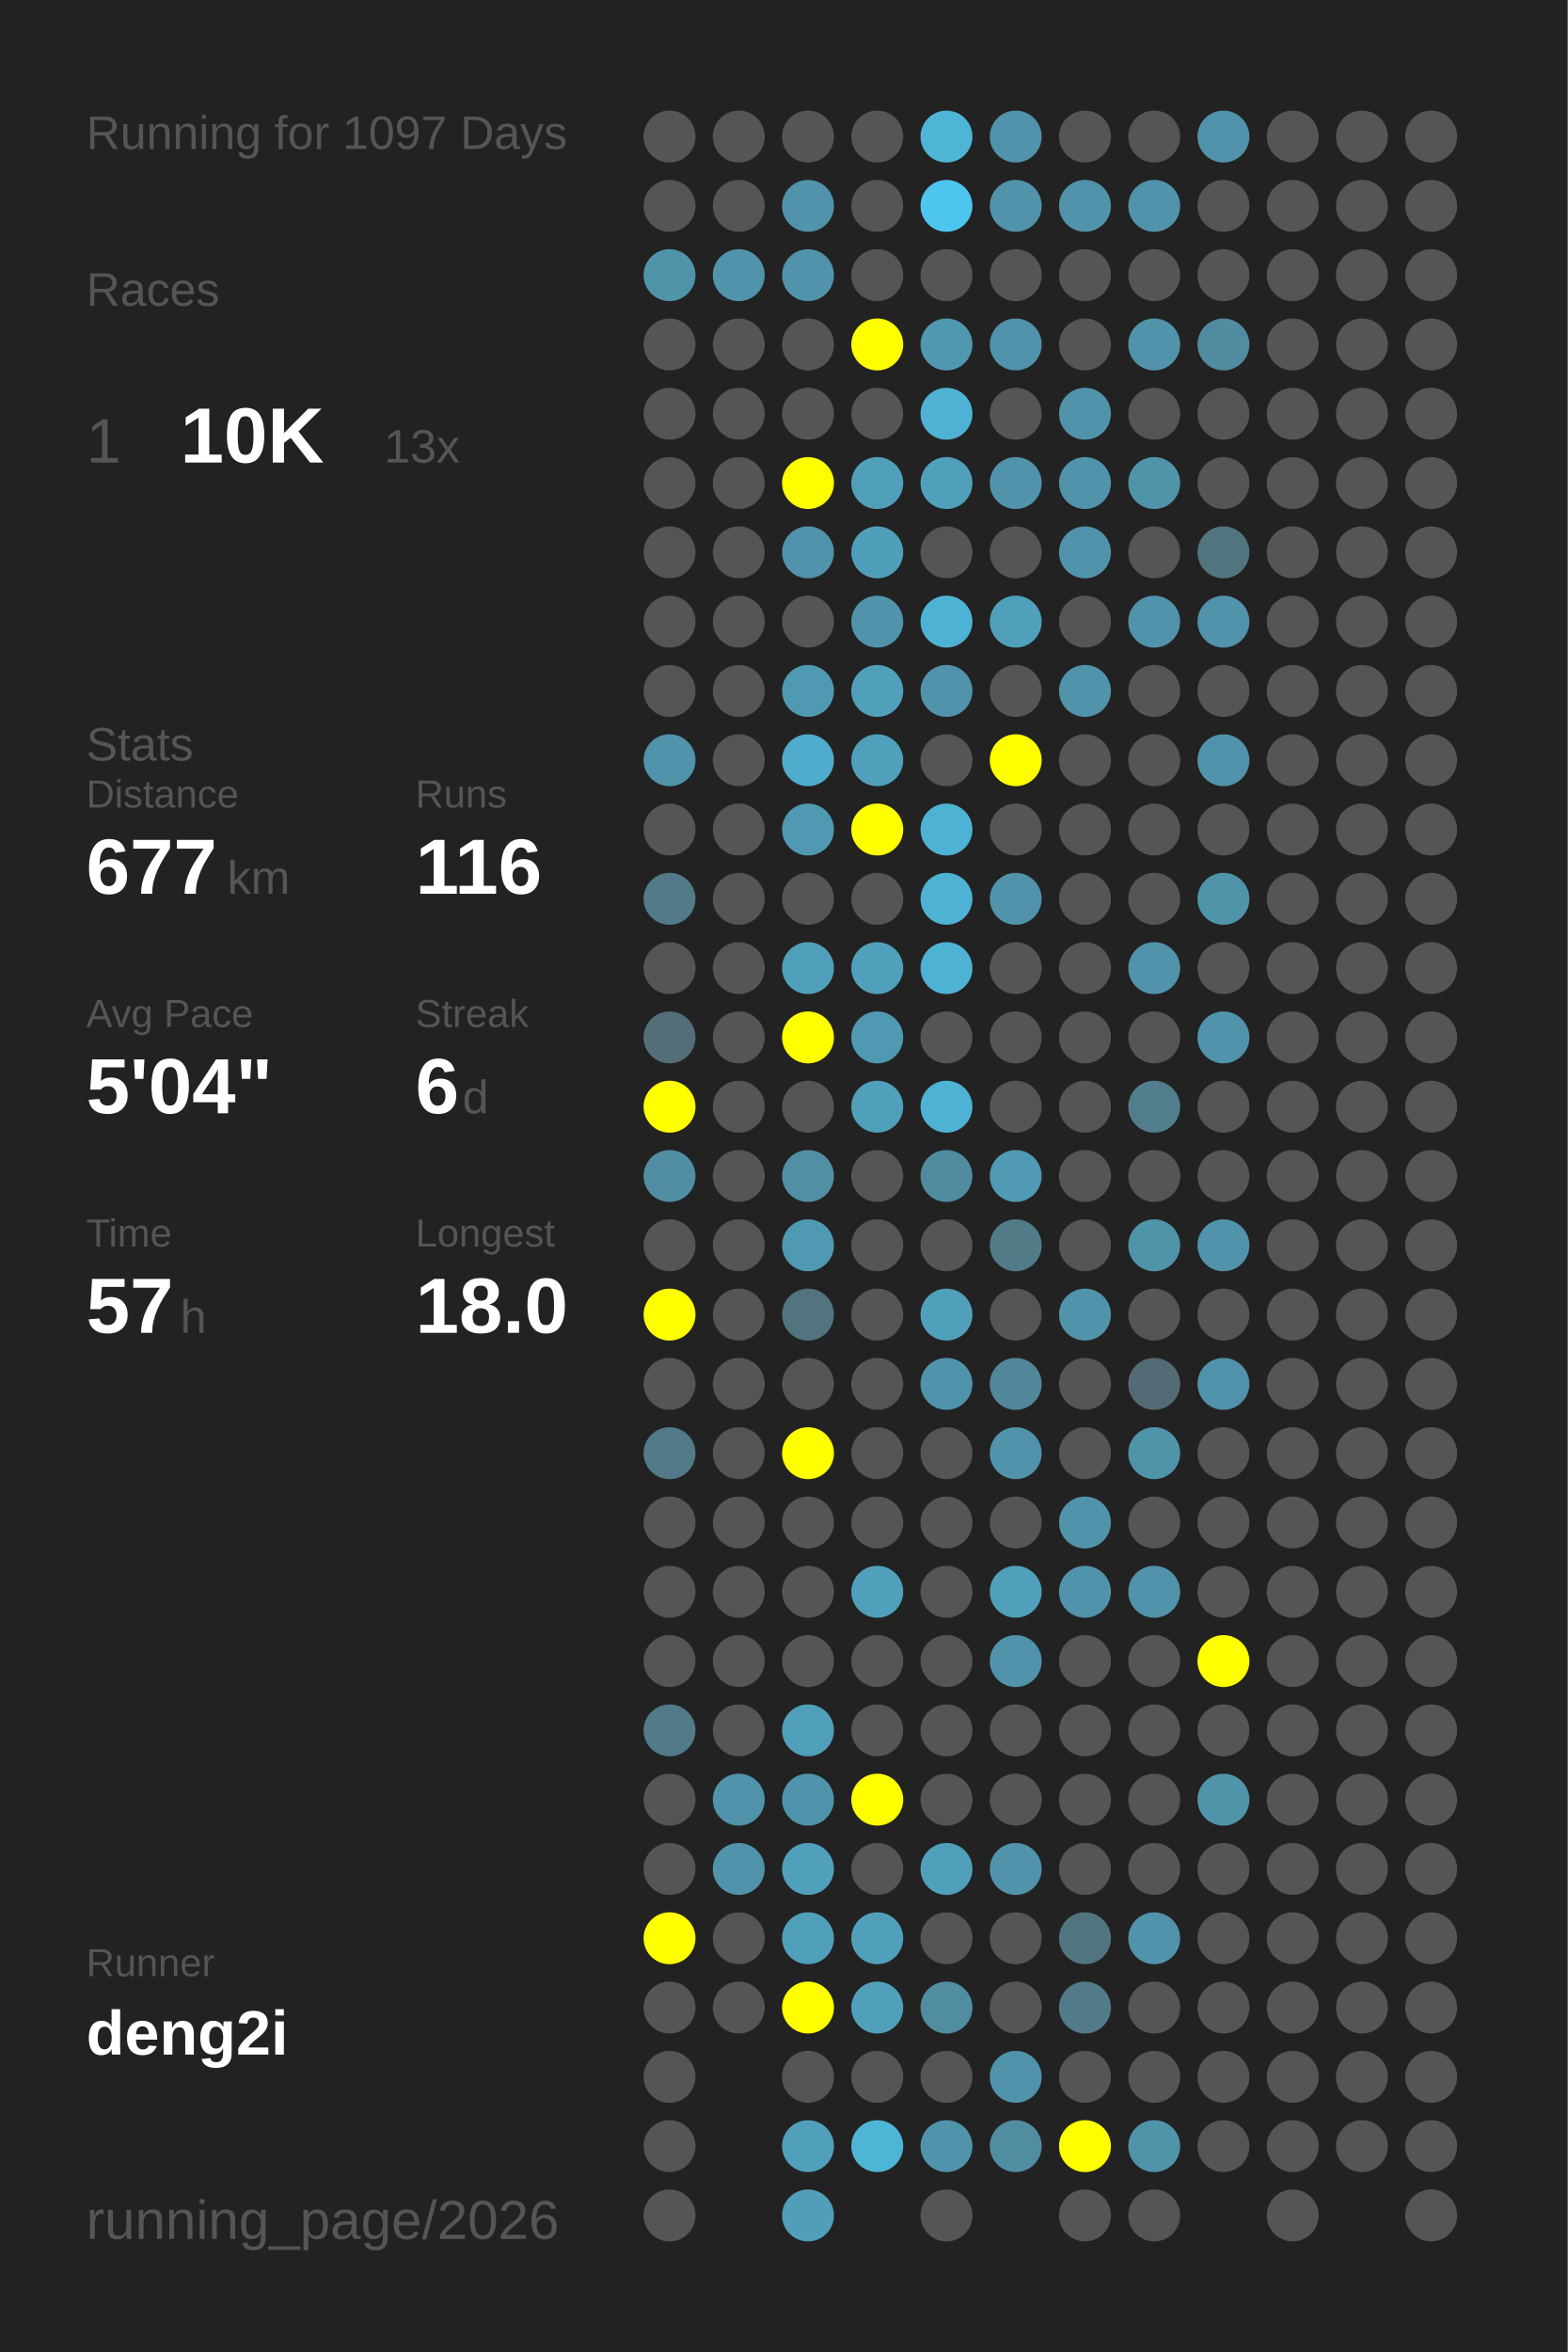
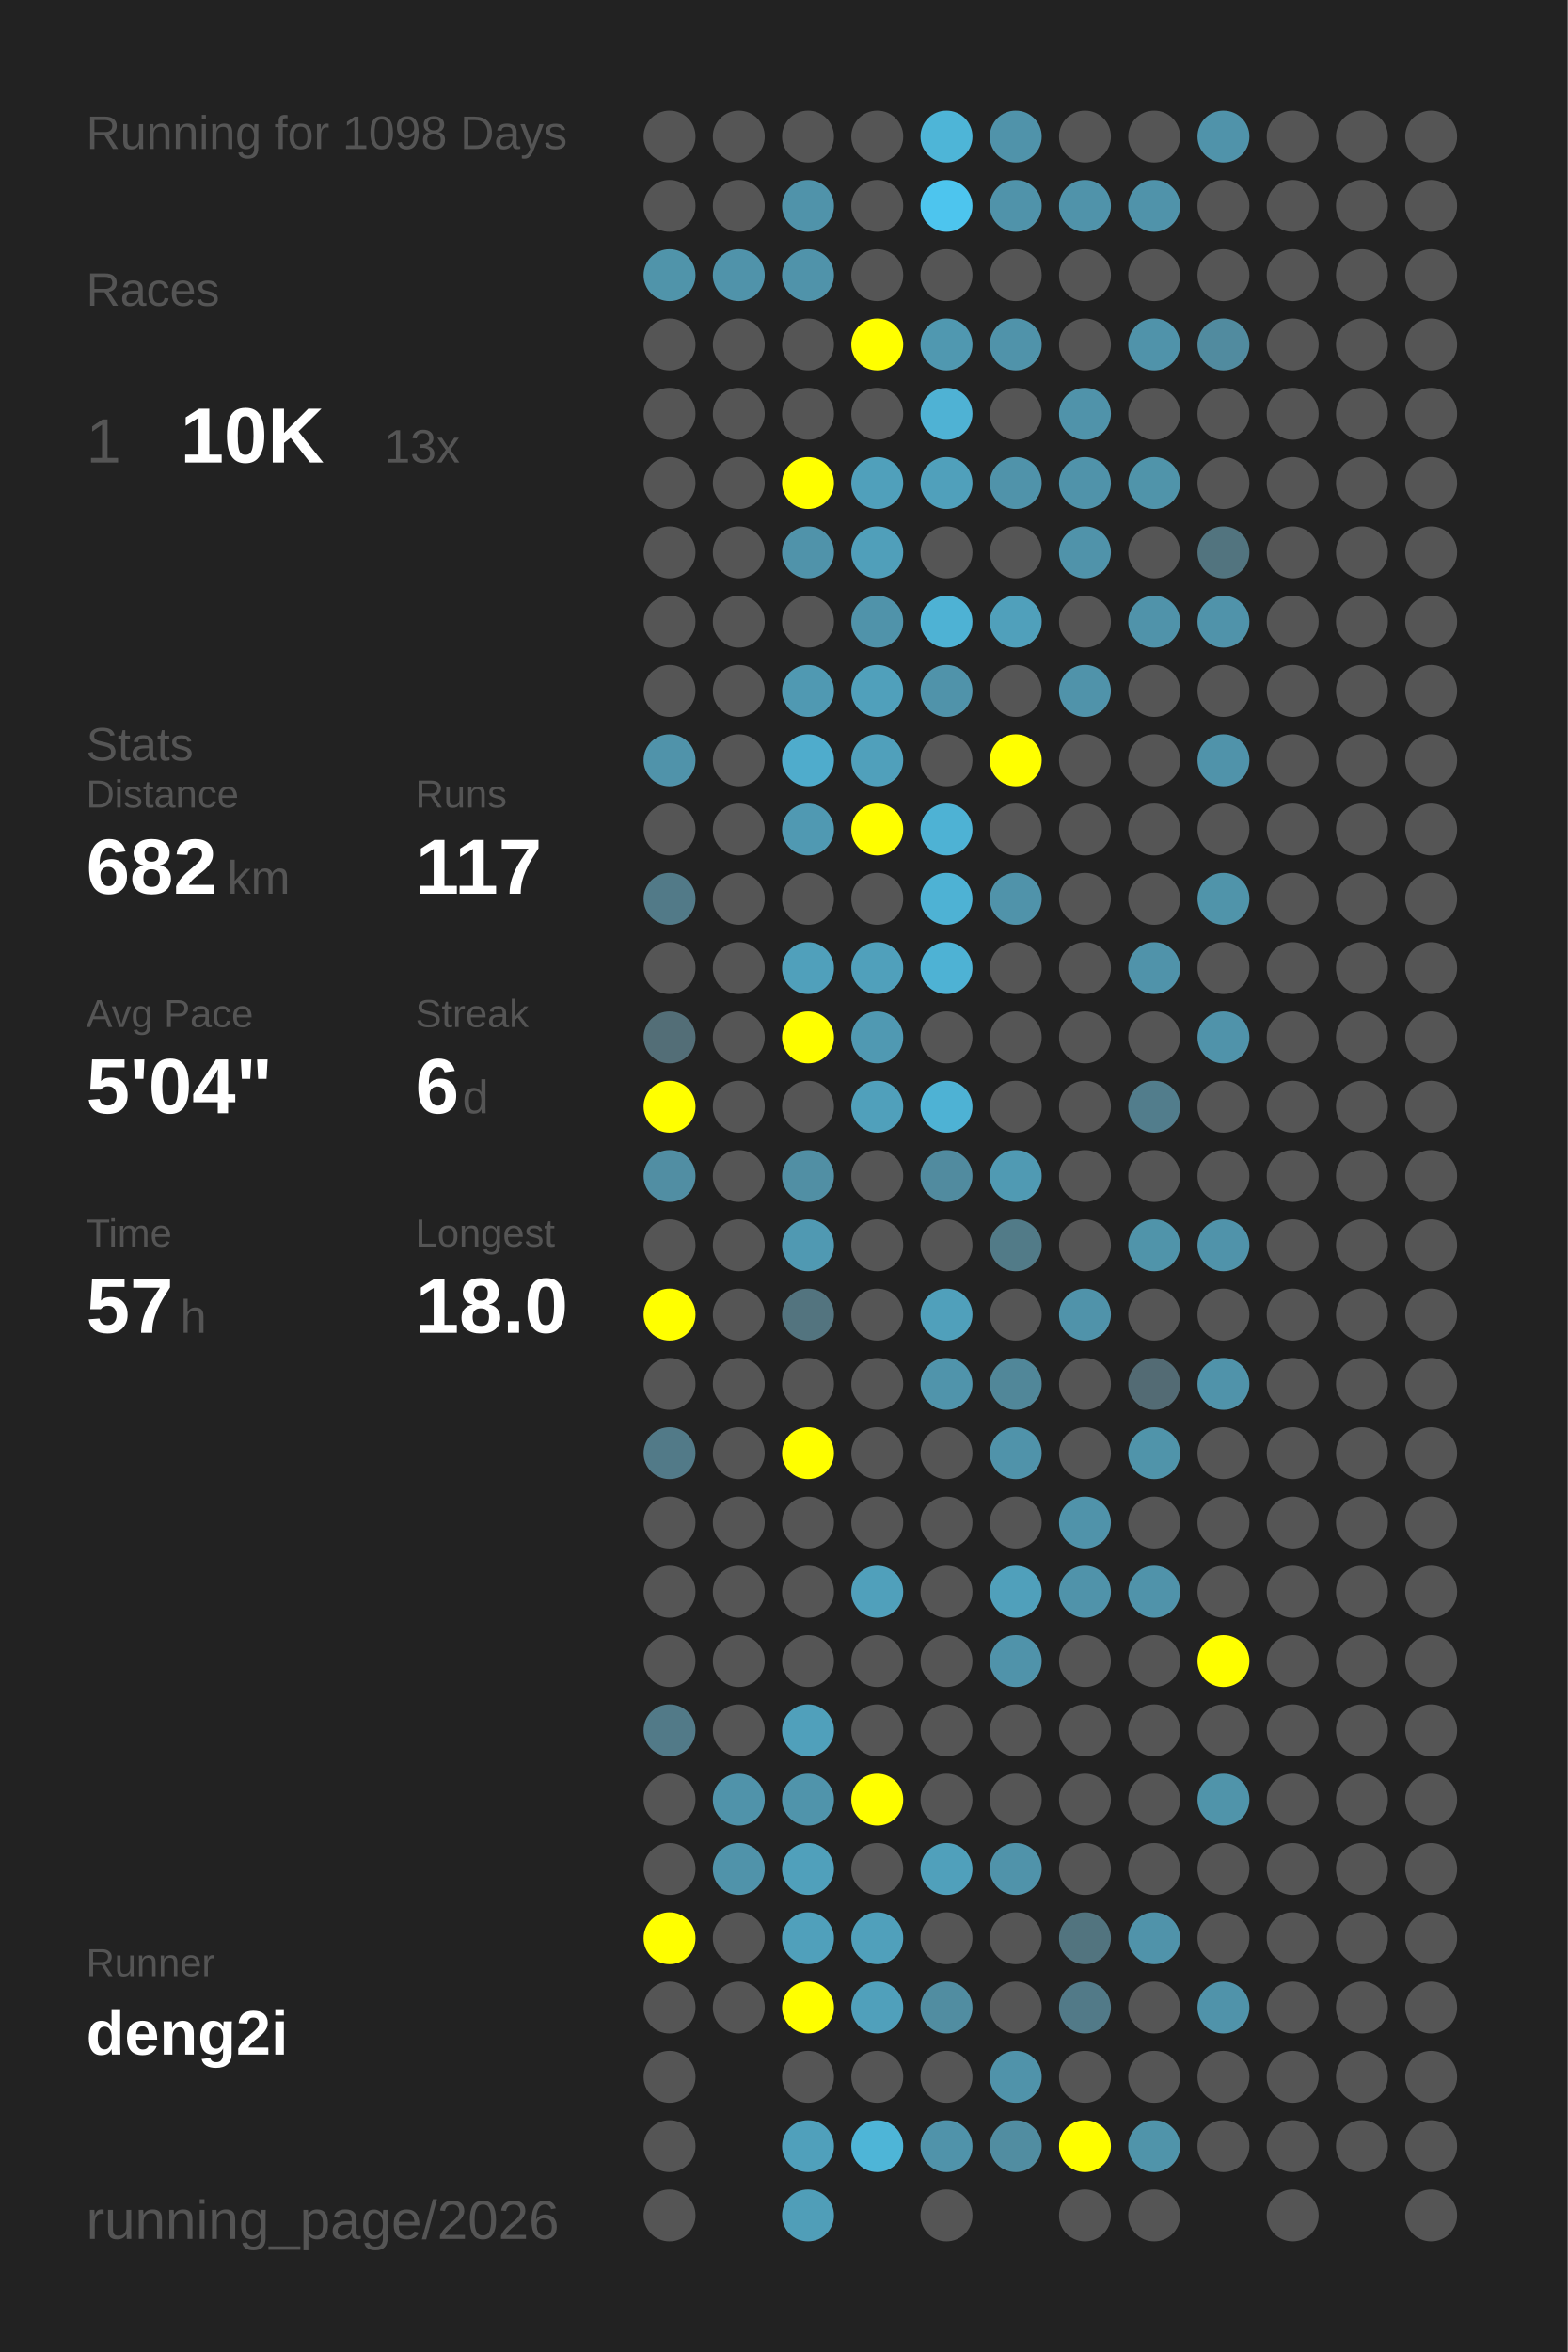
<svg xmlns="http://www.w3.org/2000/svg" baseProfile="full" height="300mm" version="1.1" viewBox="0,0,200,300" width="200mm">
  <defs />
  <rect fill="#222222" height="300" width="200" x="0" y="0" />
-   <text fill="#555555" style="font-size:6px; font-family:Arial;" x="11" y="19">Running for 1097 Days</text>
+   <text fill="#555555" style="font-size:6px; font-family:Arial;" x="11" y="19">Running for 1098 Days</text>
  <text fill="#555555" style="font-size:6px; font-family:Arial;" x="11" y="39">Races</text>
  <text fill="#555555" style="font-size:8px; font-family:Arial;" x="11" y="59">1</text>
  <text fill="#FFFFFF" style="font-size:10px; font-family:Arial; font-weight:bold;" x="23" y="59">10K</text>
  <text fill="#555555" style="font-size:6px; font-family:Arial;" x="49" y="59">13x</text>
  <text fill="#555555" style="font-size:6px; font-family:Arial;" x="11" y="97">Stats</text>
  <text fill="#555555" style="font-size:5px; font-family:Arial;" x="11" y="103">Distance</text>
-   <text fill="#FFFFFF" style="font-size:10px; font-family:Arial; font-weight:bold;" x="11" y="114">677</text>
+   <text fill="#FFFFFF" style="font-size:10px; font-family:Arial; font-weight:bold;" x="11" y="114">682</text>
  <text fill="#555555" style="font-size:6px; font-family:Arial;" x="29" y="114">km</text>
  <text fill="#555555" style="font-size:5px; font-family:Arial;" x="53" y="103">Runs</text>
-   <text fill="#FFFFFF" style="font-size:10px; font-family:Arial; font-weight:bold;" x="53" y="114">116</text>
+   <text fill="#FFFFFF" style="font-size:10px; font-family:Arial; font-weight:bold;" x="53" y="114">117</text>
  <text fill="#555555" style="font-size:5px; font-family:Arial;" x="11" y="131">Avg Pace</text>
  <text fill="#FFFFFF" style="font-size:10px; font-family:Arial; font-weight:bold;" x="11" y="142">5'04"</text>
  <text fill="#555555" style="font-size:5px; font-family:Arial;" x="53" y="131">Streak</text>
  <text fill="#FFFFFF" style="font-size:10px; font-family:Arial; font-weight:bold;" x="53" y="142">6</text>
  <text fill="#555555" style="font-size:6px; font-family:Arial;" x="59" y="142">d</text>
  <text fill="#555555" style="font-size:5px; font-family:Arial;" x="11" y="159">Time</text>
  <text fill="#FFFFFF" style="font-size:10px; font-family:Arial; font-weight:bold;" x="11" y="170">57</text>
  <text fill="#555555" style="font-size:6px; font-family:Arial;" x="23" y="170">h</text>
  <text fill="#555555" style="font-size:5px; font-family:Arial;" x="53" y="159">Longest</text>
  <text fill="#FFFFFF" style="font-size:10px; font-family:Arial; font-weight:bold;" x="53" y="170">18.0</text>
  <text fill="#555555" style="font-size:5px; font-family:Arial;" x="11" y="252.065">Runner</text>
  <text fill="#FFFFFF" style="font-size:8px; font-family:Arial; font-weight:bold;" x="11" y="262.065">deng2i</text>
  <text fill="#555555" style="font-size:7px; font-family:Arial;" x="11" y="285.581">running_page/2026</text>
  <circle cx="85.417" cy="17.419" fill="#555555" r="3.312" />
  <circle cx="85.417" cy="26.258" fill="#555555" r="3.312" />
  <circle cx="85.417" cy="35.097" fill="#5094aa" r="3.312" />
  <circle cx="85.417" cy="43.935" fill="#555555" r="3.312" />
  <circle cx="85.417" cy="52.774" fill="#555555" r="3.312" />
  <circle cx="85.417" cy="61.613" fill="#555555" r="3.312" />
  <circle cx="85.417" cy="70.452" fill="#555555" r="3.312" />
  <circle cx="85.417" cy="79.29" fill="#555555" r="3.312" />
  <circle cx="85.417" cy="88.129" fill="#555555" r="3.312" />
  <circle cx="85.417" cy="96.968" fill="#5093aa" r="3.312" />
  <circle cx="85.417" cy="105.806" fill="#555555" r="3.312" />
  <circle cx="85.417" cy="114.645" fill="#527a88" r="3.312" />
  <circle cx="85.417" cy="123.484" fill="#555555" r="3.312" />
  <circle cx="85.417" cy="132.323" fill="#536e77" r="3.312" />
  <circle cx="85.417" cy="141.161" fill="#FFFF00" r="3.312" />
  <circle cx="85.417" cy="150" fill="#518ea3" r="3.312" />
  <circle cx="85.417" cy="158.839" fill="#555555" r="3.312" />
  <circle cx="85.417" cy="167.677" fill="#FFFF00" r="3.312" />
  <circle cx="85.417" cy="176.516" fill="#555555" r="3.312" />
  <circle cx="85.417" cy="185.355" fill="#527a88" r="3.312" />
  <circle cx="85.417" cy="194.194" fill="#555555" r="3.312" />
  <circle cx="85.417" cy="203.032" fill="#555555" r="3.312" />
  <circle cx="85.417" cy="211.871" fill="#555555" r="3.312" />
  <circle cx="85.417" cy="220.71" fill="#527a88" r="3.312" />
  <circle cx="85.417" cy="229.548" fill="#555555" r="3.312" />
  <circle cx="85.417" cy="238.387" fill="#555555" r="3.312" />
  <circle cx="85.417" cy="247.226" fill="#FFFF00" r="3.312" />
  <circle cx="85.417" cy="256.065" fill="#555555" r="3.312" />
  <circle cx="85.417" cy="264.903" fill="#555555" r="3.312" />
  <circle cx="85.417" cy="273.742" fill="#555555" r="3.312" />
  <circle cx="85.417" cy="282.581" fill="#555555" r="3.312" />
  <circle cx="94.25" cy="17.419" fill="#555555" r="3.312" />
  <circle cx="94.25" cy="26.258" fill="#555555" r="3.312" />
  <circle cx="94.25" cy="35.097" fill="#5093aa" r="3.312" />
  <circle cx="94.25" cy="43.935" fill="#555555" r="3.312" />
  <circle cx="94.25" cy="52.774" fill="#555555" r="3.312" />
  <circle cx="94.25" cy="61.613" fill="#555555" r="3.312" />
  <circle cx="94.25" cy="70.452" fill="#555555" r="3.312" />
  <circle cx="94.25" cy="79.29" fill="#555555" r="3.312" />
  <circle cx="94.25" cy="88.129" fill="#555555" r="3.312" />
  <circle cx="94.25" cy="96.968" fill="#555555" r="3.312" />
  <circle cx="94.25" cy="105.806" fill="#555555" r="3.312" />
  <circle cx="94.25" cy="114.645" fill="#555555" r="3.312" />
  <circle cx="94.25" cy="123.484" fill="#555555" r="3.312" />
  <circle cx="94.25" cy="132.323" fill="#555555" r="3.312" />
  <circle cx="94.25" cy="141.161" fill="#555555" r="3.312" />
  <circle cx="94.25" cy="150" fill="#555555" r="3.312" />
  <circle cx="94.25" cy="158.839" fill="#555555" r="3.312" />
  <circle cx="94.25" cy="167.677" fill="#555555" r="3.312" />
  <circle cx="94.25" cy="176.516" fill="#555555" r="3.312" />
  <circle cx="94.25" cy="185.355" fill="#555555" r="3.312" />
  <circle cx="94.25" cy="194.194" fill="#555555" r="3.312" />
  <circle cx="94.25" cy="203.032" fill="#555555" r="3.312" />
  <circle cx="94.25" cy="211.871" fill="#555555" r="3.312" />
  <circle cx="94.25" cy="220.71" fill="#555555" r="3.312" />
  <circle cx="94.25" cy="229.548" fill="#5093aa" r="3.312" />
  <circle cx="94.25" cy="238.387" fill="#5093aa" r="3.312" />
  <circle cx="94.25" cy="247.226" fill="#555555" r="3.312" />
  <circle cx="94.25" cy="256.065" fill="#555555" r="3.312" />
  <circle cx="103.083" cy="17.419" fill="#555555" r="3.312" />
  <circle cx="103.083" cy="26.258" fill="#5093aa" r="3.312" />
  <circle cx="103.083" cy="35.097" fill="#5093aa" r="3.312" />
  <circle cx="103.083" cy="43.935" fill="#555555" r="3.312" />
  <circle cx="103.083" cy="52.774" fill="#555555" r="3.312" />
  <circle cx="103.083" cy="61.613" fill="#FFFF00" r="3.312" />
  <circle cx="103.083" cy="70.452" fill="#5093aa" r="3.312" />
  <circle cx="103.083" cy="79.29" fill="#555555" r="3.312" />
  <circle cx="103.083" cy="88.129" fill="#5099b2" r="3.312" />
  <circle cx="103.083" cy="96.968" fill="#4faccc" r="3.312" />
  <circle cx="103.083" cy="105.806" fill="#5099b2" r="3.312" />
  <circle cx="103.083" cy="114.645" fill="#555555" r="3.312" />
  <circle cx="103.083" cy="123.484" fill="#50a0bb" r="3.312" />
  <circle cx="103.083" cy="132.323" fill="#FFFF00" r="3.312" />
  <circle cx="103.083" cy="141.161" fill="#555555" r="3.312" />
  <circle cx="103.083" cy="150" fill="#518fa4" r="3.312" />
  <circle cx="103.083" cy="158.839" fill="#5099b2" r="3.312" />
  <circle cx="103.083" cy="167.677" fill="#53747f" r="3.312" />
  <circle cx="103.083" cy="176.516" fill="#555555" r="3.312" />
  <circle cx="103.083" cy="185.355" fill="#FFFF00" r="3.312" />
  <circle cx="103.083" cy="194.194" fill="#555555" r="3.312" />
  <circle cx="103.083" cy="203.032" fill="#555555" r="3.312" />
  <circle cx="103.083" cy="211.871" fill="#555555" r="3.312" />
  <circle cx="103.083" cy="220.71" fill="#50a0bb" r="3.312" />
  <circle cx="103.083" cy="229.548" fill="#5094ab" r="3.312" />
  <circle cx="103.083" cy="238.387" fill="#50a0bb" r="3.312" />
  <circle cx="103.083" cy="247.226" fill="#50a0bb" r="3.312" />
  <circle cx="103.083" cy="256.065" fill="#FFFF00" r="3.312" />
  <circle cx="103.083" cy="264.903" fill="#555555" r="3.312" />
  <circle cx="103.083" cy="273.742" fill="#50a0bb" r="3.312" />
  <circle cx="103.083" cy="282.581" fill="#509eb8" r="3.312" />
  <circle cx="111.917" cy="17.419" fill="#555555" r="3.312" />
  <circle cx="111.917" cy="26.258" fill="#555555" r="3.312" />
  <circle cx="111.917" cy="35.097" fill="#555555" r="3.312" />
  <circle cx="111.917" cy="43.935" fill="#FFFF00" r="3.312" />
  <circle cx="111.917" cy="52.774" fill="#555555" r="3.312" />
  <circle cx="111.917" cy="61.613" fill="#50a0bb" r="3.312" />
  <circle cx="111.917" cy="70.452" fill="#509fba" r="3.312" />
  <circle cx="111.917" cy="79.29" fill="#5093aa" r="3.312" />
  <circle cx="111.917" cy="88.129" fill="#50a0bb" r="3.312" />
  <circle cx="111.917" cy="96.968" fill="#50a0bb" r="3.312" />
  <circle cx="111.917" cy="105.806" fill="#FFFF00" r="3.312" />
  <circle cx="111.917" cy="114.645" fill="#555555" r="3.312" />
  <circle cx="111.917" cy="123.484" fill="#50a0bb" r="3.312" />
  <circle cx="111.917" cy="132.323" fill="#5099b2" r="3.312" />
  <circle cx="111.917" cy="141.161" fill="#50a0bb" r="3.312" />
  <circle cx="111.917" cy="150" fill="#555555" r="3.312" />
  <circle cx="111.917" cy="158.839" fill="#555555" r="3.312" />
  <circle cx="111.917" cy="167.677" fill="#555555" r="3.312" />
  <circle cx="111.917" cy="176.516" fill="#555555" r="3.312" />
  <circle cx="111.917" cy="185.355" fill="#555555" r="3.312" />
  <circle cx="111.917" cy="194.194" fill="#555555" r="3.312" />
  <circle cx="111.917" cy="203.032" fill="#50a0bb" r="3.312" />
  <circle cx="111.917" cy="211.871" fill="#555555" r="3.312" />
  <circle cx="111.917" cy="220.71" fill="#555555" r="3.312" />
  <circle cx="111.917" cy="229.548" fill="#FFFF00" r="3.312" />
  <circle cx="111.917" cy="238.387" fill="#555555" r="3.312" />
  <circle cx="111.917" cy="247.226" fill="#50a0bb" r="3.312" />
  <circle cx="111.917" cy="256.065" fill="#50a0bb" r="3.312" />
  <circle cx="111.917" cy="264.903" fill="#555555" r="3.312" />
  <circle cx="111.917" cy="273.742" fill="#4eb5d7" r="3.312" />
  <circle cx="120.75" cy="17.419" fill="#4eb5d7" r="3.312" />
  <circle cx="120.75" cy="26.258" fill="#4dc5ee" r="3.312" />
  <circle cx="120.75" cy="35.097" fill="#555555" r="3.312" />
  <circle cx="120.75" cy="43.935" fill="#5098b0" r="3.312" />
  <circle cx="120.75" cy="52.774" fill="#4fb2d4" r="3.312" />
  <circle cx="120.75" cy="61.613" fill="#50a0bb" r="3.312" />
  <circle cx="120.75" cy="70.452" fill="#555555" r="3.312" />
  <circle cx="120.75" cy="79.29" fill="#4eb2d4" r="3.312" />
  <circle cx="120.75" cy="88.129" fill="#5093aa" r="3.312" />
  <circle cx="120.75" cy="96.968" fill="#555555" r="3.312" />
  <circle cx="120.75" cy="105.806" fill="#4eb2d4" r="3.312" />
  <circle cx="120.75" cy="114.645" fill="#4eb2d4" r="3.312" />
  <circle cx="120.75" cy="123.484" fill="#4eb2d4" r="3.312" />
  <circle cx="120.75" cy="132.323" fill="#555555" r="3.312" />
  <circle cx="120.75" cy="141.161" fill="#4eb2d4" r="3.312" />
  <circle cx="120.75" cy="150" fill="#518b9f" r="3.312" />
  <circle cx="120.75" cy="158.839" fill="#555555" r="3.312" />
  <circle cx="120.75" cy="167.677" fill="#50a0bb" r="3.312" />
  <circle cx="120.75" cy="176.516" fill="#5094ab" r="3.312" />
  <circle cx="120.75" cy="185.355" fill="#555555" r="3.312" />
  <circle cx="120.75" cy="194.194" fill="#555555" r="3.312" />
  <circle cx="120.75" cy="203.032" fill="#555555" r="3.312" />
  <circle cx="120.75" cy="211.871" fill="#555555" r="3.312" />
  <circle cx="120.75" cy="220.71" fill="#555555" r="3.312" />
  <circle cx="120.75" cy="229.548" fill="#555555" r="3.312" />
  <circle cx="120.75" cy="238.387" fill="#50a0bb" r="3.312" />
  <circle cx="120.75" cy="247.226" fill="#555555" r="3.312" />
  <circle cx="120.75" cy="256.065" fill="#518da1" r="3.312" />
  <circle cx="120.75" cy="264.903" fill="#555555" r="3.312" />
  <circle cx="120.75" cy="273.742" fill="#5093aa" r="3.312" />
  <circle cx="120.75" cy="282.581" fill="#555555" r="3.312" />
  <circle cx="129.583" cy="17.419" fill="#5093aa" r="3.312" />
  <circle cx="129.583" cy="26.258" fill="#5093aa" r="3.312" />
  <circle cx="129.583" cy="35.097" fill="#555555" r="3.312" />
  <circle cx="129.583" cy="43.935" fill="#5093aa" r="3.312" />
  <circle cx="129.583" cy="52.774" fill="#555555" r="3.312" />
  <circle cx="129.583" cy="61.613" fill="#5093aa" r="3.312" />
  <circle cx="129.583" cy="70.452" fill="#555555" r="3.312" />
  <circle cx="129.583" cy="79.29" fill="#50a0bb" r="3.312" />
  <circle cx="129.583" cy="88.129" fill="#555555" r="3.312" />
  <circle cx="129.583" cy="96.968" fill="#FFFF00" r="3.312" />
  <circle cx="129.583" cy="105.806" fill="#555555" r="3.312" />
  <circle cx="129.583" cy="114.645" fill="#5093aa" r="3.312" />
  <circle cx="129.583" cy="123.484" fill="#555555" r="3.312" />
  <circle cx="129.583" cy="132.323" fill="#555555" r="3.312" />
  <circle cx="129.583" cy="141.161" fill="#555555" r="3.312" />
  <circle cx="129.583" cy="150" fill="#509ab3" r="3.312" />
  <circle cx="129.583" cy="158.839" fill="#527b88" r="3.312" />
  <circle cx="129.583" cy="167.677" fill="#555555" r="3.312" />
  <circle cx="129.583" cy="176.516" fill="#518799" r="3.312" />
  <circle cx="129.583" cy="185.355" fill="#5093aa" r="3.312" />
  <circle cx="129.583" cy="194.194" fill="#555555" r="3.312" />
  <circle cx="129.583" cy="203.032" fill="#50a0bb" r="3.312" />
  <circle cx="129.583" cy="211.871" fill="#5093aa" r="3.312" />
  <circle cx="129.583" cy="220.71" fill="#555555" r="3.312" />
  <circle cx="129.583" cy="229.548" fill="#555555" r="3.312" />
  <circle cx="129.583" cy="238.387" fill="#5093aa" r="3.312" />
  <circle cx="129.583" cy="247.226" fill="#555555" r="3.312" />
  <circle cx="129.583" cy="256.065" fill="#555555" r="3.312" />
  <circle cx="129.583" cy="264.903" fill="#5093aa" r="3.312" />
  <circle cx="129.583" cy="273.742" fill="#518da1" r="3.312" />
  <circle cx="138.417" cy="17.419" fill="#555555" r="3.312" />
  <circle cx="138.417" cy="26.258" fill="#5093aa" r="3.312" />
  <circle cx="138.417" cy="35.097" fill="#555555" r="3.312" />
  <circle cx="138.417" cy="43.935" fill="#555555" r="3.312" />
  <circle cx="138.417" cy="52.774" fill="#5093aa" r="3.312" />
  <circle cx="138.417" cy="61.613" fill="#5093aa" r="3.312" />
  <circle cx="138.417" cy="70.452" fill="#5093aa" r="3.312" />
  <circle cx="138.417" cy="79.29" fill="#555555" r="3.312" />
  <circle cx="138.417" cy="88.129" fill="#5093aa" r="3.312" />
  <circle cx="138.417" cy="96.968" fill="#555555" r="3.312" />
  <circle cx="138.417" cy="105.806" fill="#555555" r="3.312" />
  <circle cx="138.417" cy="114.645" fill="#555555" r="3.312" />
  <circle cx="138.417" cy="123.484" fill="#555555" r="3.312" />
  <circle cx="138.417" cy="132.323" fill="#555555" r="3.312" />
  <circle cx="138.417" cy="141.161" fill="#555555" r="3.312" />
  <circle cx="138.417" cy="150" fill="#555555" r="3.312" />
  <circle cx="138.417" cy="158.839" fill="#555555" r="3.312" />
  <circle cx="138.417" cy="167.677" fill="#5093aa" r="3.312" />
  <circle cx="138.417" cy="176.516" fill="#555555" r="3.312" />
  <circle cx="138.417" cy="185.355" fill="#555555" r="3.312" />
  <circle cx="138.417" cy="194.194" fill="#5093aa" r="3.312" />
  <circle cx="138.417" cy="203.032" fill="#5093aa" r="3.312" />
  <circle cx="138.417" cy="211.871" fill="#555555" r="3.312" />
  <circle cx="138.417" cy="220.71" fill="#555555" r="3.312" />
  <circle cx="138.417" cy="229.548" fill="#555555" r="3.312" />
  <circle cx="138.417" cy="238.387" fill="#555555" r="3.312" />
  <circle cx="138.417" cy="247.226" fill="#52747f" r="3.312" />
  <circle cx="138.417" cy="256.065" fill="#527a88" r="3.312" />
  <circle cx="138.417" cy="264.903" fill="#555555" r="3.312" />
  <circle cx="138.417" cy="273.742" fill="#FFFF00" r="3.312" />
  <circle cx="138.417" cy="282.581" fill="#555555" r="3.312" />
  <circle cx="147.25" cy="17.419" fill="#555555" r="3.312" />
  <circle cx="147.25" cy="26.258" fill="#5093aa" r="3.312" />
  <circle cx="147.25" cy="35.097" fill="#555555" r="3.312" />
  <circle cx="147.25" cy="43.935" fill="#5093aa" r="3.312" />
  <circle cx="147.25" cy="52.774" fill="#555555" r="3.312" />
  <circle cx="147.25" cy="61.613" fill="#5094aa" r="3.312" />
  <circle cx="147.25" cy="70.452" fill="#555555" r="3.312" />
  <circle cx="147.25" cy="79.29" fill="#5093aa" r="3.312" />
  <circle cx="147.25" cy="88.129" fill="#555555" r="3.312" />
  <circle cx="147.25" cy="96.968" fill="#555555" r="3.312" />
  <circle cx="147.25" cy="105.806" fill="#555555" r="3.312" />
  <circle cx="147.25" cy="114.645" fill="#555555" r="3.312" />
  <circle cx="147.25" cy="123.484" fill="#5093aa" r="3.312" />
  <circle cx="147.25" cy="132.323" fill="#555555" r="3.312" />
  <circle cx="147.25" cy="141.161" fill="#527d8c" r="3.312" />
  <circle cx="147.25" cy="150" fill="#555555" r="3.312" />
  <circle cx="147.25" cy="158.839" fill="#5094aa" r="3.312" />
  <circle cx="147.25" cy="167.677" fill="#555555" r="3.312" />
  <circle cx="147.25" cy="176.516" fill="#536b74" r="3.312" />
  <circle cx="147.25" cy="185.355" fill="#5094aa" r="3.312" />
  <circle cx="147.25" cy="194.194" fill="#555555" r="3.312" />
  <circle cx="147.25" cy="203.032" fill="#5093aa" r="3.312" />
  <circle cx="147.25" cy="211.871" fill="#555555" r="3.312" />
  <circle cx="147.25" cy="220.71" fill="#555555" r="3.312" />
  <circle cx="147.25" cy="229.548" fill="#555555" r="3.312" />
  <circle cx="147.25" cy="238.387" fill="#555555" r="3.312" />
  <circle cx="147.25" cy="247.226" fill="#5093aa" r="3.312" />
  <circle cx="147.25" cy="256.065" fill="#555555" r="3.312" />
  <circle cx="147.25" cy="264.903" fill="#555555" r="3.312" />
  <circle cx="147.25" cy="273.742" fill="#5094aa" r="3.312" />
  <circle cx="147.25" cy="282.581" fill="#555555" r="3.312" />
  <circle cx="156.083" cy="17.419" fill="#5093aa" r="3.312" />
  <circle cx="156.083" cy="26.258" fill="#555555" r="3.312" />
  <circle cx="156.083" cy="35.097" fill="#555555" r="3.312" />
  <circle cx="156.083" cy="43.935" fill="#518b9f" r="3.312" />
  <circle cx="156.083" cy="52.774" fill="#555555" r="3.312" />
  <circle cx="156.083" cy="61.613" fill="#555555" r="3.312" />
  <circle cx="156.083" cy="70.452" fill="#52747f" r="3.312" />
  <circle cx="156.083" cy="79.29" fill="#5093aa" r="3.312" />
  <circle cx="156.083" cy="88.129" fill="#555555" r="3.312" />
  <circle cx="156.083" cy="96.968" fill="#5093aa" r="3.312" />
  <circle cx="156.083" cy="105.806" fill="#555555" r="3.312" />
  <circle cx="156.083" cy="114.645" fill="#5094aa" r="3.312" />
  <circle cx="156.083" cy="123.484" fill="#555555" r="3.312" />
  <circle cx="156.083" cy="132.323" fill="#5093aa" r="3.312" />
  <circle cx="156.083" cy="141.161" fill="#555555" r="3.312" />
  <circle cx="156.083" cy="150" fill="#555555" r="3.312" />
  <circle cx="156.083" cy="158.839" fill="#5093aa" r="3.312" />
  <circle cx="156.083" cy="167.677" fill="#555555" r="3.312" />
  <circle cx="156.083" cy="176.516" fill="#5093aa" r="3.312" />
  <circle cx="156.083" cy="185.355" fill="#555555" r="3.312" />
  <circle cx="156.083" cy="194.194" fill="#555555" r="3.312" />
  <circle cx="156.083" cy="203.032" fill="#555555" r="3.312" />
  <circle cx="156.083" cy="211.871" fill="#FFFF00" r="3.312" />
  <circle cx="156.083" cy="220.71" fill="#555555" r="3.312" />
  <circle cx="156.083" cy="229.548" fill="#5094aa" r="3.312" />
  <circle cx="156.083" cy="238.387" fill="#555555" r="3.312" />
  <circle cx="156.083" cy="247.226" fill="#555555" r="3.312" />
-   <circle cx="156.083" cy="256.065" fill="#555555" r="3.312" />
+   <circle cx="156.083" cy="256.065" fill="#5093aa" r="3.312" />
  <circle cx="156.083" cy="264.903" fill="#555555" r="3.312" />
  <circle cx="156.083" cy="273.742" fill="#555555" r="3.312" />
  <circle cx="164.917" cy="17.419" fill="#555555" r="3.312" />
  <circle cx="164.917" cy="26.258" fill="#555555" r="3.312" />
  <circle cx="164.917" cy="35.097" fill="#555555" r="3.312" />
  <circle cx="164.917" cy="43.935" fill="#555555" r="3.312" />
  <circle cx="164.917" cy="52.774" fill="#555555" r="3.312" />
  <circle cx="164.917" cy="61.613" fill="#555555" r="3.312" />
  <circle cx="164.917" cy="70.452" fill="#555555" r="3.312" />
  <circle cx="164.917" cy="79.29" fill="#555555" r="3.312" />
  <circle cx="164.917" cy="88.129" fill="#555555" r="3.312" />
  <circle cx="164.917" cy="96.968" fill="#555555" r="3.312" />
  <circle cx="164.917" cy="105.806" fill="#555555" r="3.312" />
  <circle cx="164.917" cy="114.645" fill="#555555" r="3.312" />
  <circle cx="164.917" cy="123.484" fill="#555555" r="3.312" />
  <circle cx="164.917" cy="132.323" fill="#555555" r="3.312" />
  <circle cx="164.917" cy="141.161" fill="#555555" r="3.312" />
  <circle cx="164.917" cy="150" fill="#555555" r="3.312" />
  <circle cx="164.917" cy="158.839" fill="#555555" r="3.312" />
  <circle cx="164.917" cy="167.677" fill="#555555" r="3.312" />
  <circle cx="164.917" cy="176.516" fill="#555555" r="3.312" />
  <circle cx="164.917" cy="185.355" fill="#555555" r="3.312" />
  <circle cx="164.917" cy="194.194" fill="#555555" r="3.312" />
  <circle cx="164.917" cy="203.032" fill="#555555" r="3.312" />
  <circle cx="164.917" cy="211.871" fill="#555555" r="3.312" />
  <circle cx="164.917" cy="220.71" fill="#555555" r="3.312" />
  <circle cx="164.917" cy="229.548" fill="#555555" r="3.312" />
  <circle cx="164.917" cy="238.387" fill="#555555" r="3.312" />
  <circle cx="164.917" cy="247.226" fill="#555555" r="3.312" />
  <circle cx="164.917" cy="256.065" fill="#555555" r="3.312" />
  <circle cx="164.917" cy="264.903" fill="#555555" r="3.312" />
  <circle cx="164.917" cy="273.742" fill="#555555" r="3.312" />
  <circle cx="164.917" cy="282.581" fill="#555555" r="3.312" />
  <circle cx="173.75" cy="17.419" fill="#555555" r="3.312" />
  <circle cx="173.75" cy="26.258" fill="#555555" r="3.312" />
  <circle cx="173.75" cy="35.097" fill="#555555" r="3.312" />
  <circle cx="173.75" cy="43.935" fill="#555555" r="3.312" />
  <circle cx="173.75" cy="52.774" fill="#555555" r="3.312" />
  <circle cx="173.75" cy="61.613" fill="#555555" r="3.312" />
  <circle cx="173.75" cy="70.452" fill="#555555" r="3.312" />
  <circle cx="173.75" cy="79.29" fill="#555555" r="3.312" />
  <circle cx="173.75" cy="88.129" fill="#555555" r="3.312" />
  <circle cx="173.75" cy="96.968" fill="#555555" r="3.312" />
  <circle cx="173.75" cy="105.806" fill="#555555" r="3.312" />
  <circle cx="173.75" cy="114.645" fill="#555555" r="3.312" />
  <circle cx="173.75" cy="123.484" fill="#555555" r="3.312" />
  <circle cx="173.75" cy="132.323" fill="#555555" r="3.312" />
  <circle cx="173.75" cy="141.161" fill="#555555" r="3.312" />
  <circle cx="173.75" cy="150" fill="#555555" r="3.312" />
  <circle cx="173.75" cy="158.839" fill="#555555" r="3.312" />
  <circle cx="173.75" cy="167.677" fill="#555555" r="3.312" />
  <circle cx="173.75" cy="176.516" fill="#555555" r="3.312" />
  <circle cx="173.75" cy="185.355" fill="#555555" r="3.312" />
  <circle cx="173.75" cy="194.194" fill="#555555" r="3.312" />
  <circle cx="173.75" cy="203.032" fill="#555555" r="3.312" />
  <circle cx="173.75" cy="211.871" fill="#555555" r="3.312" />
  <circle cx="173.75" cy="220.71" fill="#555555" r="3.312" />
  <circle cx="173.75" cy="229.548" fill="#555555" r="3.312" />
  <circle cx="173.75" cy="238.387" fill="#555555" r="3.312" />
  <circle cx="173.75" cy="247.226" fill="#555555" r="3.312" />
  <circle cx="173.75" cy="256.065" fill="#555555" r="3.312" />
  <circle cx="173.75" cy="264.903" fill="#555555" r="3.312" />
  <circle cx="173.75" cy="273.742" fill="#555555" r="3.312" />
  <circle cx="182.583" cy="17.419" fill="#555555" r="3.312" />
  <circle cx="182.583" cy="26.258" fill="#555555" r="3.312" />
  <circle cx="182.583" cy="35.097" fill="#555555" r="3.312" />
  <circle cx="182.583" cy="43.935" fill="#555555" r="3.312" />
  <circle cx="182.583" cy="52.774" fill="#555555" r="3.312" />
  <circle cx="182.583" cy="61.613" fill="#555555" r="3.312" />
  <circle cx="182.583" cy="70.452" fill="#555555" r="3.312" />
  <circle cx="182.583" cy="79.29" fill="#555555" r="3.312" />
  <circle cx="182.583" cy="88.129" fill="#555555" r="3.312" />
  <circle cx="182.583" cy="96.968" fill="#555555" r="3.312" />
  <circle cx="182.583" cy="105.806" fill="#555555" r="3.312" />
  <circle cx="182.583" cy="114.645" fill="#555555" r="3.312" />
  <circle cx="182.583" cy="123.484" fill="#555555" r="3.312" />
  <circle cx="182.583" cy="132.323" fill="#555555" r="3.312" />
  <circle cx="182.583" cy="141.161" fill="#555555" r="3.312" />
  <circle cx="182.583" cy="150" fill="#555555" r="3.312" />
  <circle cx="182.583" cy="158.839" fill="#555555" r="3.312" />
  <circle cx="182.583" cy="167.677" fill="#555555" r="3.312" />
  <circle cx="182.583" cy="176.516" fill="#555555" r="3.312" />
  <circle cx="182.583" cy="185.355" fill="#555555" r="3.312" />
  <circle cx="182.583" cy="194.194" fill="#555555" r="3.312" />
  <circle cx="182.583" cy="203.032" fill="#555555" r="3.312" />
  <circle cx="182.583" cy="211.871" fill="#555555" r="3.312" />
  <circle cx="182.583" cy="220.71" fill="#555555" r="3.312" />
  <circle cx="182.583" cy="229.548" fill="#555555" r="3.312" />
  <circle cx="182.583" cy="238.387" fill="#555555" r="3.312" />
  <circle cx="182.583" cy="247.226" fill="#555555" r="3.312" />
  <circle cx="182.583" cy="256.065" fill="#555555" r="3.312" />
  <circle cx="182.583" cy="264.903" fill="#555555" r="3.312" />
  <circle cx="182.583" cy="273.742" fill="#555555" r="3.312" />
  <circle cx="182.583" cy="282.581" fill="#555555" r="3.312" />
</svg>
